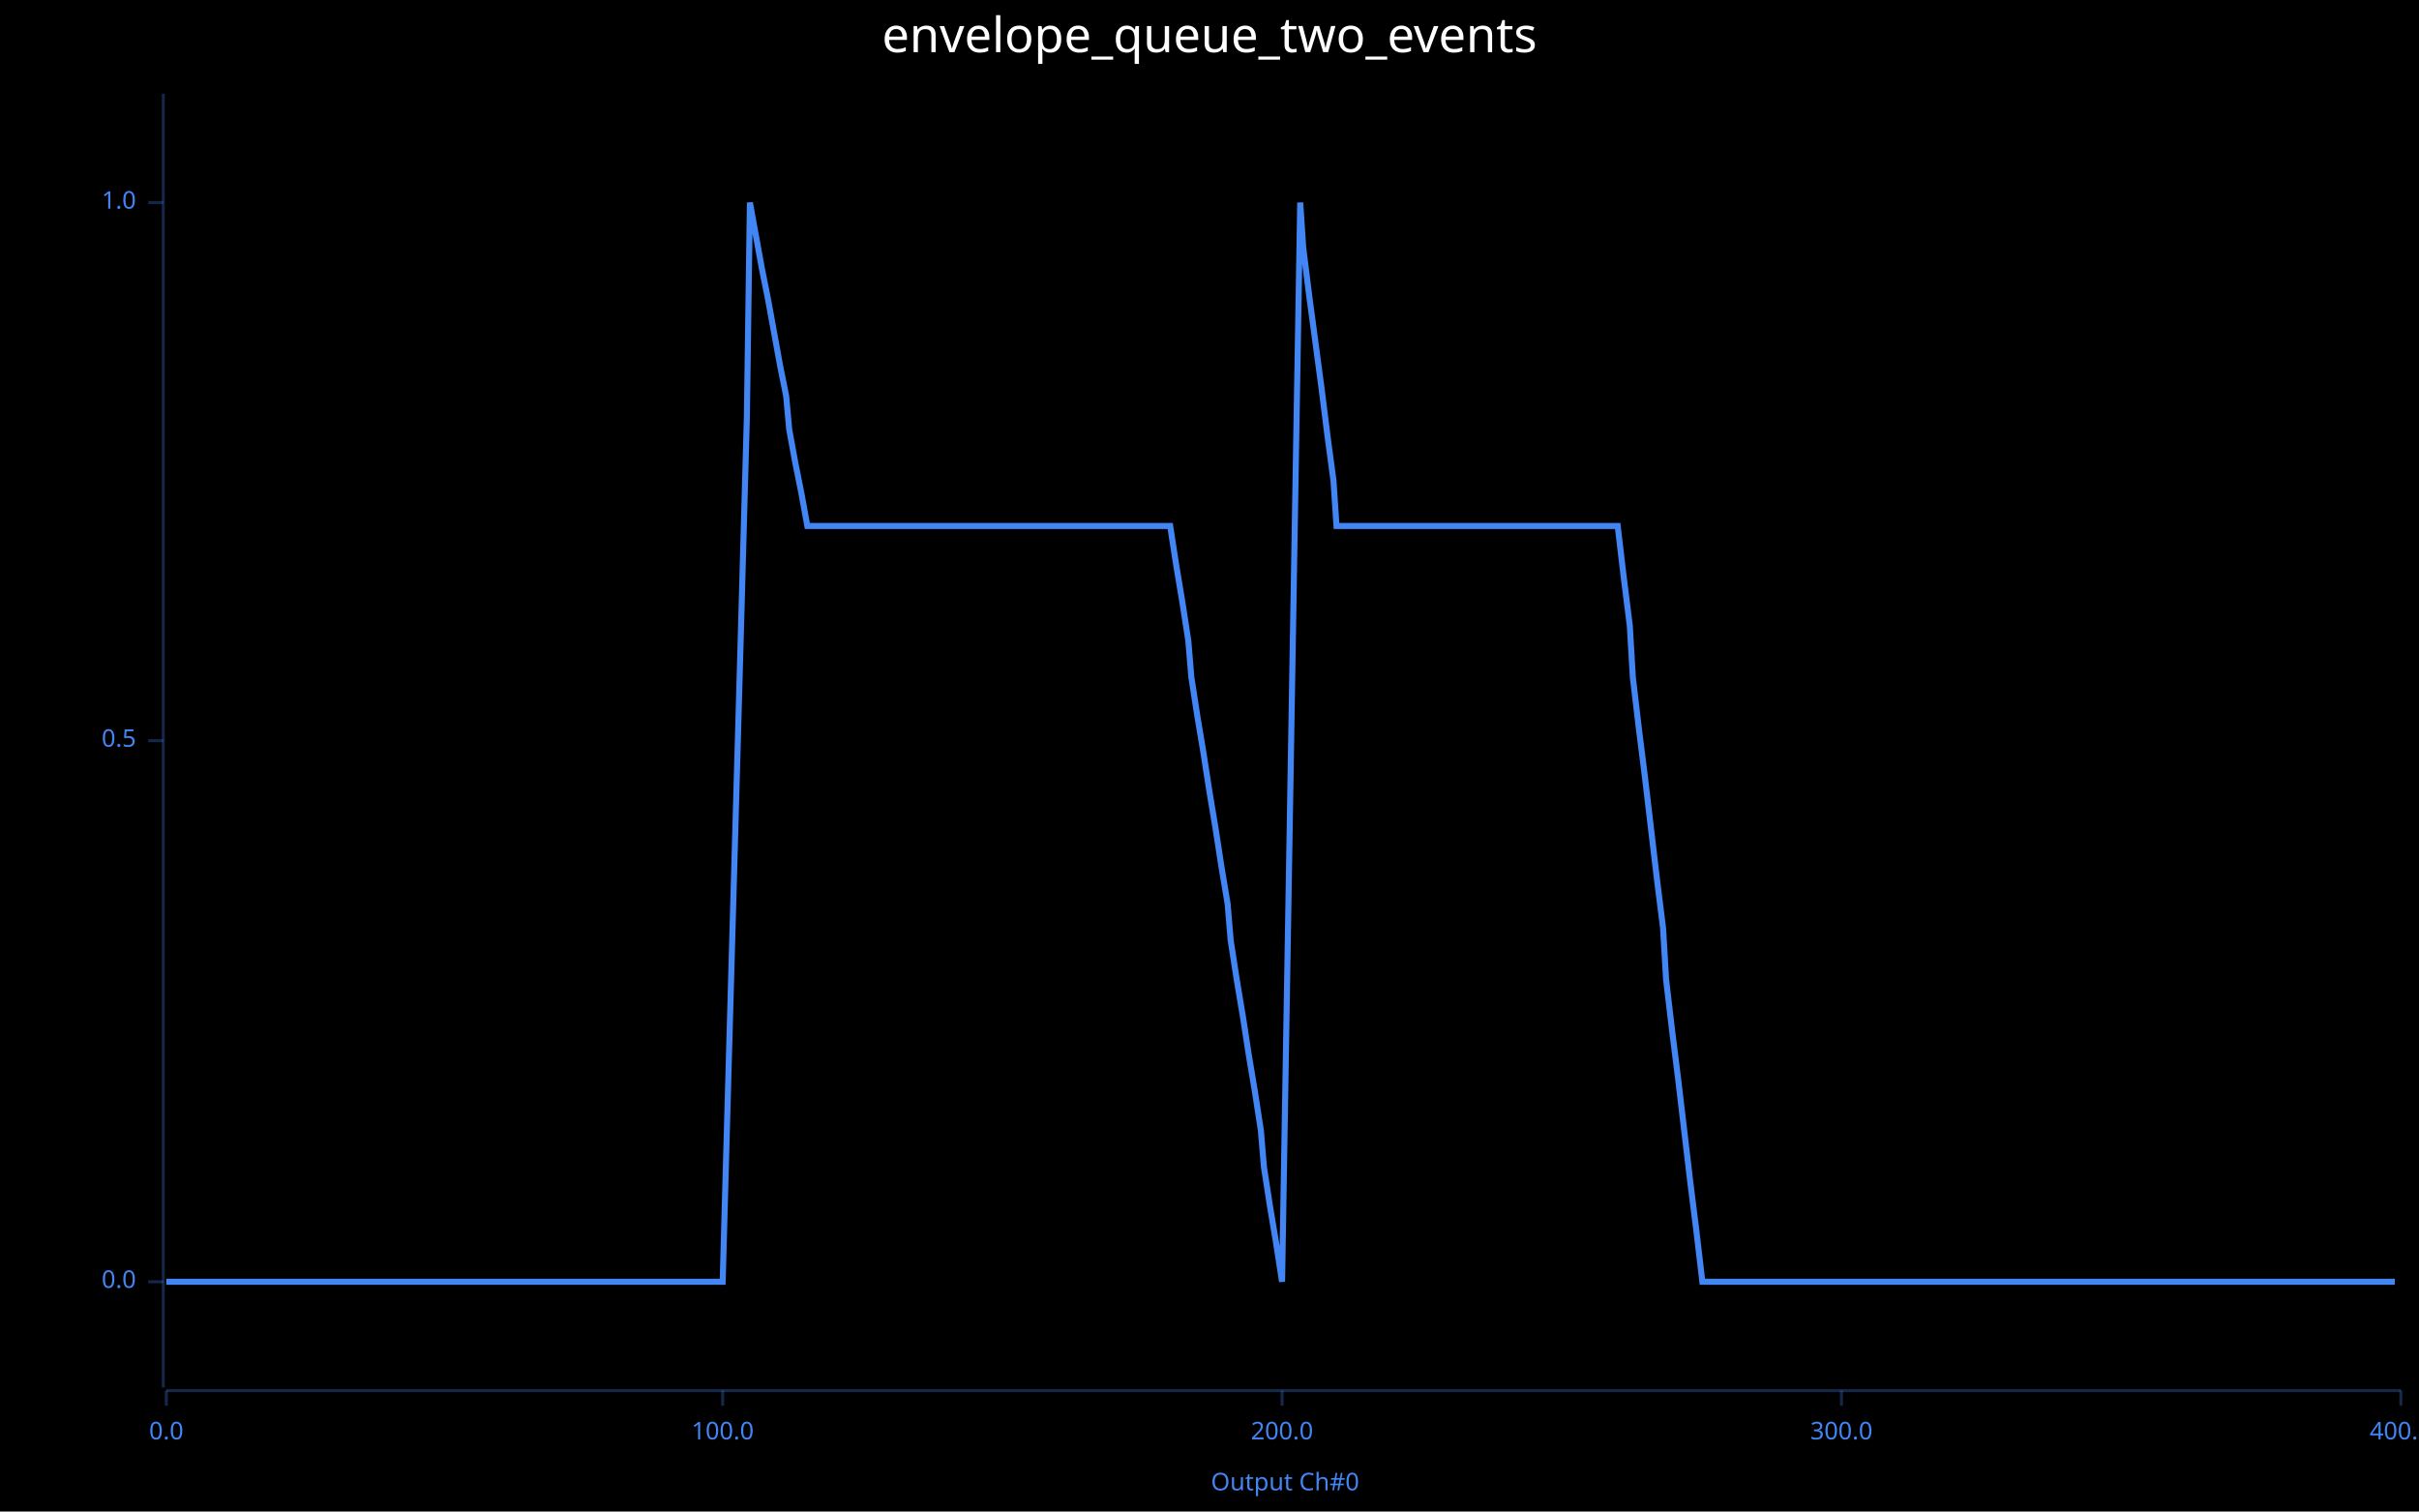
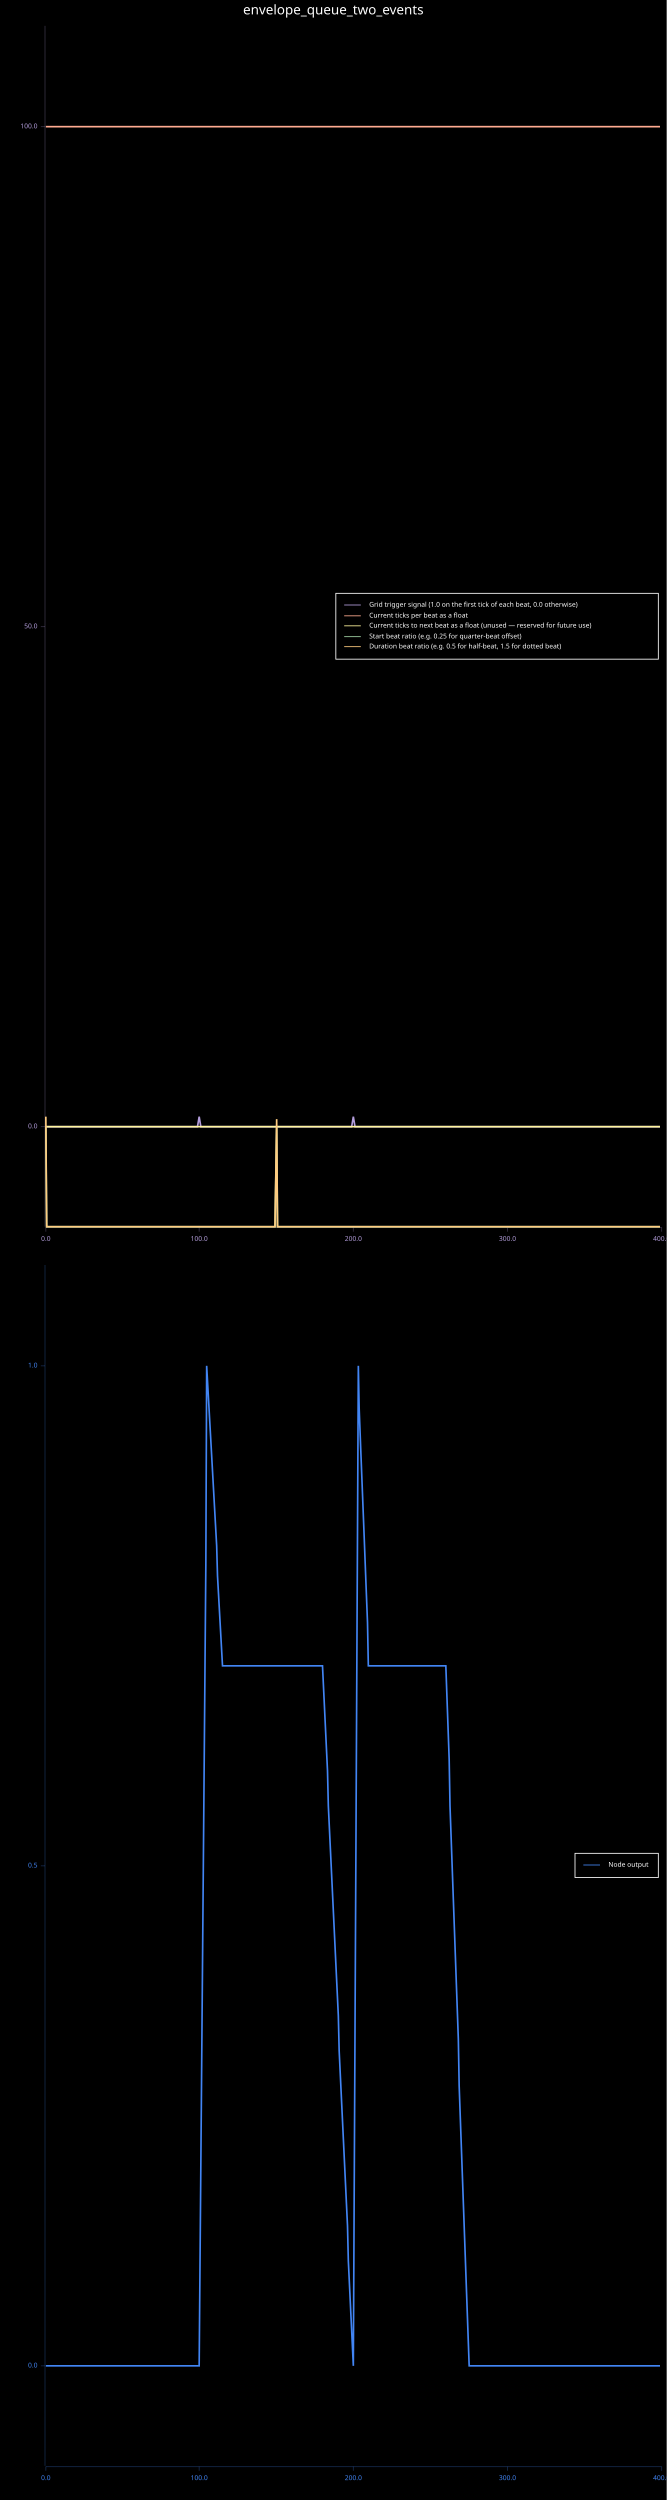
- <svg xmlns="http://www.w3.org/2000/svg" width="800" height="500" viewBox="0 0 800 500">
-   <rect x="0" y="0" width="800" height="500" opacity="1" fill="#000000" stroke="none" />
+ <svg xmlns="http://www.w3.org/2000/svg" width="800" height="3000" viewBox="0 0 800 3000">
+   <rect x="0" y="0" width="800" height="3000" opacity="1" fill="#000000" stroke="none" />
  <text x="400" y="5" dy="0.76em" text-anchor="middle" font-family="sans-serif" font-size="16.129" opacity="1" fill="#FFFFFF">
envelope_queue_two_events
</text>
-   <text x="425" y="495" dy="-0.5ex" text-anchor="middle" font-family="sans-serif" font-size="8.065" opacity="1" fill="#4285F4">
- Output Ch#0
- </text>
-   <polyline fill="none" opacity="0.3" stroke="#4285F4" stroke-width="1" points="54,31 54,459 " />
-   <text x="45" y="424" dy="0.5ex" text-anchor="end" font-family="sans-serif" font-size="8.065" opacity="1" fill="#4285F4">
+   <polyline fill="none" opacity="0.3" stroke="#B39DDB" stroke-width="1" points="54,31 54,1472 " />
+   <text x="45" y="1352" dy="0.5ex" text-anchor="end" font-family="sans-serif" font-size="8.065" opacity="1" fill="#B39DDB">
0.0
</text>
-   <polyline fill="none" opacity="0.3" stroke="#4285F4" stroke-width="1" points="49,424 54,424 " />
-   <text x="45" y="245" dy="0.5ex" text-anchor="end" font-family="sans-serif" font-size="8.065" opacity="1" fill="#4285F4">
+   <polyline fill="none" opacity="0.3" stroke="#B39DDB" stroke-width="1" points="49,1352 54,1352 " />
+   <text x="45" y="752" dy="0.5ex" text-anchor="end" font-family="sans-serif" font-size="8.065" opacity="1" fill="#B39DDB">
+ 50.0
+ </text>
+   <polyline fill="none" opacity="0.3" stroke="#B39DDB" stroke-width="1" points="49,752 54,752 " />
+   <text x="45" y="152" dy="0.5ex" text-anchor="end" font-family="sans-serif" font-size="8.065" opacity="1" fill="#B39DDB">
+ 100.0
+ </text>
+   <polyline fill="none" opacity="0.3" stroke="#B39DDB" stroke-width="1" points="49,152 54,152 " />
+   <polyline fill="none" opacity="0.3" stroke="#B39DDB" stroke-width="1" points="55,1473 794,1473 " />
+   <text x="55" y="1483" dy="0.76em" text-anchor="middle" font-family="sans-serif" font-size="8.065" opacity="1" fill="#B39DDB">
+ 0.0
+ </text>
+   <polyline fill="none" opacity="0.3" stroke="#B39DDB" stroke-width="1" points="55,1473 55,1478 " />
+   <text x="239" y="1483" dy="0.76em" text-anchor="middle" font-family="sans-serif" font-size="8.065" opacity="1" fill="#B39DDB">
+ 100.0
+ </text>
+   <polyline fill="none" opacity="0.3" stroke="#B39DDB" stroke-width="1" points="239,1473 239,1478 " />
+   <text x="424" y="1483" dy="0.76em" text-anchor="middle" font-family="sans-serif" font-size="8.065" opacity="1" fill="#B39DDB">
+ 200.0
+ </text>
+   <polyline fill="none" opacity="0.3" stroke="#B39DDB" stroke-width="1" points="424,1473 424,1478 " />
+   <text x="609" y="1483" dy="0.76em" text-anchor="middle" font-family="sans-serif" font-size="8.065" opacity="1" fill="#B39DDB">
+ 300.0
+ </text>
+   <polyline fill="none" opacity="0.3" stroke="#B39DDB" stroke-width="1" points="609,1473 609,1478 " />
+   <text x="794" y="1483" dy="0.76em" text-anchor="middle" font-family="sans-serif" font-size="8.065" opacity="1" fill="#B39DDB">
+ 400.0
+ </text>
+   <polyline fill="none" opacity="0.3" stroke="#B39DDB" stroke-width="1" points="794,1473 794,1478 " />
+   <polyline fill="none" opacity="1" stroke="#B39DDB" stroke-width="2" points="55,1352 56,1352 58,1352 60,1352 62,1352 64,1352 66,1352 67,1352 69,1352 71,1352 73,1352 75,1352 77,1352 79,1352 80,1352 82,1352 84,1352 86,1352 88,1352 90,1352 91,1352 93,1352 95,1352 97,1352 99,1352 101,1352 103,1352 104,1352 106,1352 108,1352 110,1352 112,1352 114,1352 115,1352 117,1352 119,1352 121,1352 123,1352 125,1352 127,1352 128,1352 130,1352 132,1352 134,1352 136,1352 138,1352 139,1352 141,1352 143,1352 145,1352 147,1352 149,1352 151,1352 152,1352 154,1352 156,1352 158,1352 160,1352 162,1352 164,1352 165,1352 167,1352 169,1352 171,1352 173,1352 175,1352 176,1352 178,1352 180,1352 182,1352 184,1352 186,1352 188,1352 189,1352 191,1352 193,1352 195,1352 197,1352 199,1352 200,1352 202,1352 204,1352 206,1352 208,1352 210,1352 212,1352 213,1352 215,1352 217,1352 219,1352 221,1352 223,1352 224,1352 226,1352 228,1352 230,1352 232,1352 234,1352 236,1352 237,1352 239,1340 241,1352 243,1352 245,1352 247,1352 248,1352 250,1352 252,1352 254,1352 256,1352 258,1352 260,1352 261,1352 263,1352 265,1352 267,1352 269,1352 271,1352 273,1352 274,1352 276,1352 278,1352 280,1352 282,1352 284,1352 285,1352 287,1352 289,1352 291,1352 293,1352 295,1352 297,1352 298,1352 300,1352 302,1352 304,1352 306,1352 308,1352 309,1352 311,1352 313,1352 315,1352 317,1352 319,1352 321,1352 322,1352 324,1352 326,1352 328,1352 330,1352 332,1352 333,1352 335,1352 337,1352 339,1352 341,1352 343,1352 345,1352 346,1352 348,1352 350,1352 352,1352 354,1352 356,1352 357,1352 359,1352 361,1352 363,1352 365,1352 367,1352 369,1352 370,1352 372,1352 374,1352 376,1352 378,1352 380,1352 382,1352 383,1352 385,1352 387,1352 389,1352 391,1352 393,1352 394,1352 396,1352 398,1352 400,1352 402,1352 404,1352 406,1352 407,1352 409,1352 411,1352 413,1352 415,1352 417,1352 418,1352 420,1352 422,1352 424,1340 426,1352 428,1352 430,1352 431,1352 433,1352 435,1352 437,1352 439,1352 441,1352 442,1352 444,1352 446,1352 448,1352 450,1352 452,1352 454,1352 455,1352 457,1352 459,1352 461,1352 463,1352 465,1352 466,1352 468,1352 470,1352 472,1352 474,1352 476,1352 478,1352 479,1352 481,1352 483,1352 485,1352 487,1352 489,1352 491,1352 492,1352 494,1352 496,1352 498,1352 500,1352 502,1352 503,1352 505,1352 507,1352 509,1352 511,1352 513,1352 515,1352 516,1352 518,1352 520,1352 522,1352 524,1352 526,1352 527,1352 529,1352 531,1352 533,1352 535,1352 537,1352 539,1352 540,1352 542,1352 544,1352 546,1352 548,1352 550,1352 551,1352 553,1352 555,1352 557,1352 559,1352 561,1352 563,1352 564,1352 566,1352 568,1352 570,1352 572,1352 574,1352 575,1352 577,1352 579,1352 581,1352 583,1352 585,1352 587,1352 588,1352 590,1352 592,1352 594,1352 596,1352 598,1352 600,1352 601,1352 603,1352 605,1352 607,1352 609,1352 611,1352 612,1352 614,1352 616,1352 618,1352 620,1352 622,1352 624,1352 625,1352 627,1352 629,1352 631,1352 633,1352 635,1352 636,1352 638,1352 640,1352 642,1352 644,1352 646,1352 648,1352 649,1352 651,1352 653,1352 655,1352 657,1352 659,1352 660,1352 662,1352 664,1352 666,1352 668,1352 670,1352 672,1352 673,1352 675,1352 677,1352 679,1352 681,1352 683,1352 684,1352 686,1352 688,1352 690,1352 692,1352 694,1352 696,1352 697,1352 699,1352 701,1352 703,1352 705,1352 707,1352 709,1352 710,1352 712,1352 714,1352 716,1352 718,1352 720,1352 721,1352 723,1352 725,1352 727,1352 729,1352 731,1352 733,1352 734,1352 736,1352 738,1352 740,1352 742,1352 744,1352 745,1352 747,1352 749,1352 751,1352 753,1352 755,1352 757,1352 758,1352 760,1352 762,1352 764,1352 766,1352 768,1352 769,1352 771,1352 773,1352 775,1352 777,1352 779,1352 781,1352 782,1352 784,1352 786,1352 788,1352 790,1352 792,1352 " />
+   <polyline fill="none" opacity="1" stroke="#FFAB91" stroke-width="2" points="55,152 56,152 58,152 60,152 62,152 64,152 66,152 67,152 69,152 71,152 73,152 75,152 77,152 79,152 80,152 82,152 84,152 86,152 88,152 90,152 91,152 93,152 95,152 97,152 99,152 101,152 103,152 104,152 106,152 108,152 110,152 112,152 114,152 115,152 117,152 119,152 121,152 123,152 125,152 127,152 128,152 130,152 132,152 134,152 136,152 138,152 139,152 141,152 143,152 145,152 147,152 149,152 151,152 152,152 154,152 156,152 158,152 160,152 162,152 164,152 165,152 167,152 169,152 171,152 173,152 175,152 176,152 178,152 180,152 182,152 184,152 186,152 188,152 189,152 191,152 193,152 195,152 197,152 199,152 200,152 202,152 204,152 206,152 208,152 210,152 212,152 213,152 215,152 217,152 219,152 221,152 223,152 224,152 226,152 228,152 230,152 232,152 234,152 236,152 237,152 239,152 241,152 243,152 245,152 247,152 248,152 250,152 252,152 254,152 256,152 258,152 260,152 261,152 263,152 265,152 267,152 269,152 271,152 273,152 274,152 276,152 278,152 280,152 282,152 284,152 285,152 287,152 289,152 291,152 293,152 295,152 297,152 298,152 300,152 302,152 304,152 306,152 308,152 309,152 311,152 313,152 315,152 317,152 319,152 321,152 322,152 324,152 326,152 328,152 330,152 332,152 333,152 335,152 337,152 339,152 341,152 343,152 345,152 346,152 348,152 350,152 352,152 354,152 356,152 357,152 359,152 361,152 363,152 365,152 367,152 369,152 370,152 372,152 374,152 376,152 378,152 380,152 382,152 383,152 385,152 387,152 389,152 391,152 393,152 394,152 396,152 398,152 400,152 402,152 404,152 406,152 407,152 409,152 411,152 413,152 415,152 417,152 418,152 420,152 422,152 424,152 426,152 428,152 430,152 431,152 433,152 435,152 437,152 439,152 441,152 442,152 444,152 446,152 448,152 450,152 452,152 454,152 455,152 457,152 459,152 461,152 463,152 465,152 466,152 468,152 470,152 472,152 474,152 476,152 478,152 479,152 481,152 483,152 485,152 487,152 489,152 491,152 492,152 494,152 496,152 498,152 500,152 502,152 503,152 505,152 507,152 509,152 511,152 513,152 515,152 516,152 518,152 520,152 522,152 524,152 526,152 527,152 529,152 531,152 533,152 535,152 537,152 539,152 540,152 542,152 544,152 546,152 548,152 550,152 551,152 553,152 555,152 557,152 559,152 561,152 563,152 564,152 566,152 568,152 570,152 572,152 574,152 575,152 577,152 579,152 581,152 583,152 585,152 587,152 588,152 590,152 592,152 594,152 596,152 598,152 600,152 601,152 603,152 605,152 607,152 609,152 611,152 612,152 614,152 616,152 618,152 620,152 622,152 624,152 625,152 627,152 629,152 631,152 633,152 635,152 636,152 638,152 640,152 642,152 644,152 646,152 648,152 649,152 651,152 653,152 655,152 657,152 659,152 660,152 662,152 664,152 666,152 668,152 670,152 672,152 673,152 675,152 677,152 679,152 681,152 683,152 684,152 686,152 688,152 690,152 692,152 694,152 696,152 697,152 699,152 701,152 703,152 705,152 707,152 709,152 710,152 712,152 714,152 716,152 718,152 720,152 721,152 723,152 725,152 727,152 729,152 731,152 733,152 734,152 736,152 738,152 740,152 742,152 744,152 745,152 747,152 749,152 751,152 753,152 755,152 757,152 758,152 760,152 762,152 764,152 766,152 768,152 769,152 771,152 773,152 775,152 777,152 779,152 781,152 782,152 784,152 786,152 788,152 790,152 792,152 " />
+   <polyline fill="none" opacity="1" stroke="#FFF59D" stroke-width="2" points="55,1352 56,1352 58,1352 60,1352 62,1352 64,1352 66,1352 67,1352 69,1352 71,1352 73,1352 75,1352 77,1352 79,1352 80,1352 82,1352 84,1352 86,1352 88,1352 90,1352 91,1352 93,1352 95,1352 97,1352 99,1352 101,1352 103,1352 104,1352 106,1352 108,1352 110,1352 112,1352 114,1352 115,1352 117,1352 119,1352 121,1352 123,1352 125,1352 127,1352 128,1352 130,1352 132,1352 134,1352 136,1352 138,1352 139,1352 141,1352 143,1352 145,1352 147,1352 149,1352 151,1352 152,1352 154,1352 156,1352 158,1352 160,1352 162,1352 164,1352 165,1352 167,1352 169,1352 171,1352 173,1352 175,1352 176,1352 178,1352 180,1352 182,1352 184,1352 186,1352 188,1352 189,1352 191,1352 193,1352 195,1352 197,1352 199,1352 200,1352 202,1352 204,1352 206,1352 208,1352 210,1352 212,1352 213,1352 215,1352 217,1352 219,1352 221,1352 223,1352 224,1352 226,1352 228,1352 230,1352 232,1352 234,1352 236,1352 237,1352 239,1352 241,1352 243,1352 245,1352 247,1352 248,1352 250,1352 252,1352 254,1352 256,1352 258,1352 260,1352 261,1352 263,1352 265,1352 267,1352 269,1352 271,1352 273,1352 274,1352 276,1352 278,1352 280,1352 282,1352 284,1352 285,1352 287,1352 289,1352 291,1352 293,1352 295,1352 297,1352 298,1352 300,1352 302,1352 304,1352 306,1352 308,1352 309,1352 311,1352 313,1352 315,1352 317,1352 319,1352 321,1352 322,1352 324,1352 326,1352 328,1352 330,1352 332,1352 333,1352 335,1352 337,1352 339,1352 341,1352 343,1352 345,1352 346,1352 348,1352 350,1352 352,1352 354,1352 356,1352 357,1352 359,1352 361,1352 363,1352 365,1352 367,1352 369,1352 370,1352 372,1352 374,1352 376,1352 378,1352 380,1352 382,1352 383,1352 385,1352 387,1352 389,1352 391,1352 393,1352 394,1352 396,1352 398,1352 400,1352 402,1352 404,1352 406,1352 407,1352 409,1352 411,1352 413,1352 415,1352 417,1352 418,1352 420,1352 422,1352 424,1352 426,1352 428,1352 430,1352 431,1352 433,1352 435,1352 437,1352 439,1352 441,1352 442,1352 444,1352 446,1352 448,1352 450,1352 452,1352 454,1352 455,1352 457,1352 459,1352 461,1352 463,1352 465,1352 466,1352 468,1352 470,1352 472,1352 474,1352 476,1352 478,1352 479,1352 481,1352 483,1352 485,1352 487,1352 489,1352 491,1352 492,1352 494,1352 496,1352 498,1352 500,1352 502,1352 503,1352 505,1352 507,1352 509,1352 511,1352 513,1352 515,1352 516,1352 518,1352 520,1352 522,1352 524,1352 526,1352 527,1352 529,1352 531,1352 533,1352 535,1352 537,1352 539,1352 540,1352 542,1352 544,1352 546,1352 548,1352 550,1352 551,1352 553,1352 555,1352 557,1352 559,1352 561,1352 563,1352 564,1352 566,1352 568,1352 570,1352 572,1352 574,1352 575,1352 577,1352 579,1352 581,1352 583,1352 585,1352 587,1352 588,1352 590,1352 592,1352 594,1352 596,1352 598,1352 600,1352 601,1352 603,1352 605,1352 607,1352 609,1352 611,1352 612,1352 614,1352 616,1352 618,1352 620,1352 622,1352 624,1352 625,1352 627,1352 629,1352 631,1352 633,1352 635,1352 636,1352 638,1352 640,1352 642,1352 644,1352 646,1352 648,1352 649,1352 651,1352 653,1352 655,1352 657,1352 659,1352 660,1352 662,1352 664,1352 666,1352 668,1352 670,1352 672,1352 673,1352 675,1352 677,1352 679,1352 681,1352 683,1352 684,1352 686,1352 688,1352 690,1352 692,1352 694,1352 696,1352 697,1352 699,1352 701,1352 703,1352 705,1352 707,1352 709,1352 710,1352 712,1352 714,1352 716,1352 718,1352 720,1352 721,1352 723,1352 725,1352 727,1352 729,1352 731,1352 733,1352 734,1352 736,1352 738,1352 740,1352 742,1352 744,1352 745,1352 747,1352 749,1352 751,1352 753,1352 755,1352 757,1352 758,1352 760,1352 762,1352 764,1352 766,1352 768,1352 769,1352 771,1352 773,1352 775,1352 777,1352 779,1352 781,1352 782,1352 784,1352 786,1352 788,1352 790,1352 792,1352 " />
+   <polyline fill="none" opacity="1" stroke="#A5D6A7" stroke-width="2" points="55,1352 56,1472 58,1472 60,1472 62,1472 64,1472 66,1472 67,1472 69,1472 71,1472 73,1472 75,1472 77,1472 79,1472 80,1472 82,1472 84,1472 86,1472 88,1472 90,1472 91,1472 93,1472 95,1472 97,1472 99,1472 101,1472 103,1472 104,1472 106,1472 108,1472 110,1472 112,1472 114,1472 115,1472 117,1472 119,1472 121,1472 123,1472 125,1472 127,1472 128,1472 130,1472 132,1472 134,1472 136,1472 138,1472 139,1472 141,1472 143,1472 145,1472 147,1472 149,1472 151,1472 152,1472 154,1472 156,1472 158,1472 160,1472 162,1472 164,1472 165,1472 167,1472 169,1472 171,1472 173,1472 175,1472 176,1472 178,1472 180,1472 182,1472 184,1472 186,1472 188,1472 189,1472 191,1472 193,1472 195,1472 197,1472 199,1472 200,1472 202,1472 204,1472 206,1472 208,1472 210,1472 212,1472 213,1472 215,1472 217,1472 219,1472 221,1472 223,1472 224,1472 226,1472 228,1472 230,1472 232,1472 234,1472 236,1472 237,1472 239,1472 241,1472 243,1472 245,1472 247,1472 248,1472 250,1472 252,1472 254,1472 256,1472 258,1472 260,1472 261,1472 263,1472 265,1472 267,1472 269,1472 271,1472 273,1472 274,1472 276,1472 278,1472 280,1472 282,1472 284,1472 285,1472 287,1472 289,1472 291,1472 293,1472 295,1472 297,1472 298,1472 300,1472 302,1472 304,1472 306,1472 308,1472 309,1472 311,1472 313,1472 315,1472 317,1472 319,1472 321,1472 322,1472 324,1472 326,1472 328,1472 330,1472 332,1352 333,1472 335,1472 337,1472 339,1472 341,1472 343,1472 345,1472 346,1472 348,1472 350,1472 352,1472 354,1472 356,1472 357,1472 359,1472 361,1472 363,1472 365,1472 367,1472 369,1472 370,1472 372,1472 374,1472 376,1472 378,1472 380,1472 382,1472 383,1472 385,1472 387,1472 389,1472 391,1472 393,1472 394,1472 396,1472 398,1472 400,1472 402,1472 404,1472 406,1472 407,1472 409,1472 411,1472 413,1472 415,1472 417,1472 418,1472 420,1472 422,1472 424,1472 426,1472 428,1472 430,1472 431,1472 433,1472 435,1472 437,1472 439,1472 441,1472 442,1472 444,1472 446,1472 448,1472 450,1472 452,1472 454,1472 455,1472 457,1472 459,1472 461,1472 463,1472 465,1472 466,1472 468,1472 470,1472 472,1472 474,1472 476,1472 478,1472 479,1472 481,1472 483,1472 485,1472 487,1472 489,1472 491,1472 492,1472 494,1472 496,1472 498,1472 500,1472 502,1472 503,1472 505,1472 507,1472 509,1472 511,1472 513,1472 515,1472 516,1472 518,1472 520,1472 522,1472 524,1472 526,1472 527,1472 529,1472 531,1472 533,1472 535,1472 537,1472 539,1472 540,1472 542,1472 544,1472 546,1472 548,1472 550,1472 551,1472 553,1472 555,1472 557,1472 559,1472 561,1472 563,1472 564,1472 566,1472 568,1472 570,1472 572,1472 574,1472 575,1472 577,1472 579,1472 581,1472 583,1472 585,1472 587,1472 588,1472 590,1472 592,1472 594,1472 596,1472 598,1472 600,1472 601,1472 603,1472 605,1472 607,1472 609,1472 611,1472 612,1472 614,1472 616,1472 618,1472 620,1472 622,1472 624,1472 625,1472 627,1472 629,1472 631,1472 633,1472 635,1472 636,1472 638,1472 640,1472 642,1472 644,1472 646,1472 648,1472 649,1472 651,1472 653,1472 655,1472 657,1472 659,1472 660,1472 662,1472 664,1472 666,1472 668,1472 670,1472 672,1472 673,1472 675,1472 677,1472 679,1472 681,1472 683,1472 684,1472 686,1472 688,1472 690,1472 692,1472 694,1472 696,1472 697,1472 699,1472 701,1472 703,1472 705,1472 707,1472 709,1472 710,1472 712,1472 714,1472 716,1472 718,1472 720,1472 721,1472 723,1472 725,1472 727,1472 729,1472 731,1472 733,1472 734,1472 736,1472 738,1472 740,1472 742,1472 744,1472 745,1472 747,1472 749,1472 751,1472 753,1472 755,1472 757,1472 758,1472 760,1472 762,1472 764,1472 766,1472 768,1472 769,1472 771,1472 773,1472 775,1472 777,1472 779,1472 781,1472 782,1472 784,1472 786,1472 788,1472 790,1472 792,1472 " />
+   <polyline fill="none" opacity="1" stroke="#FFCC80" stroke-width="2" points="55,1340 56,1472 58,1472 60,1472 62,1472 64,1472 66,1472 67,1472 69,1472 71,1472 73,1472 75,1472 77,1472 79,1472 80,1472 82,1472 84,1472 86,1472 88,1472 90,1472 91,1472 93,1472 95,1472 97,1472 99,1472 101,1472 103,1472 104,1472 106,1472 108,1472 110,1472 112,1472 114,1472 115,1472 117,1472 119,1472 121,1472 123,1472 125,1472 127,1472 128,1472 130,1472 132,1472 134,1472 136,1472 138,1472 139,1472 141,1472 143,1472 145,1472 147,1472 149,1472 151,1472 152,1472 154,1472 156,1472 158,1472 160,1472 162,1472 164,1472 165,1472 167,1472 169,1472 171,1472 173,1472 175,1472 176,1472 178,1472 180,1472 182,1472 184,1472 186,1472 188,1472 189,1472 191,1472 193,1472 195,1472 197,1472 199,1472 200,1472 202,1472 204,1472 206,1472 208,1472 210,1472 212,1472 213,1472 215,1472 217,1472 219,1472 221,1472 223,1472 224,1472 226,1472 228,1472 230,1472 232,1472 234,1472 236,1472 237,1472 239,1472 241,1472 243,1472 245,1472 247,1472 248,1472 250,1472 252,1472 254,1472 256,1472 258,1472 260,1472 261,1472 263,1472 265,1472 267,1472 269,1472 271,1472 273,1472 274,1472 276,1472 278,1472 280,1472 282,1472 284,1472 285,1472 287,1472 289,1472 291,1472 293,1472 295,1472 297,1472 298,1472 300,1472 302,1472 304,1472 306,1472 308,1472 309,1472 311,1472 313,1472 315,1472 317,1472 319,1472 321,1472 322,1472 324,1472 326,1472 328,1472 330,1472 332,1343 333,1472 335,1472 337,1472 339,1472 341,1472 343,1472 345,1472 346,1472 348,1472 350,1472 352,1472 354,1472 356,1472 357,1472 359,1472 361,1472 363,1472 365,1472 367,1472 369,1472 370,1472 372,1472 374,1472 376,1472 378,1472 380,1472 382,1472 383,1472 385,1472 387,1472 389,1472 391,1472 393,1472 394,1472 396,1472 398,1472 400,1472 402,1472 404,1472 406,1472 407,1472 409,1472 411,1472 413,1472 415,1472 417,1472 418,1472 420,1472 422,1472 424,1472 426,1472 428,1472 430,1472 431,1472 433,1472 435,1472 437,1472 439,1472 441,1472 442,1472 444,1472 446,1472 448,1472 450,1472 452,1472 454,1472 455,1472 457,1472 459,1472 461,1472 463,1472 465,1472 466,1472 468,1472 470,1472 472,1472 474,1472 476,1472 478,1472 479,1472 481,1472 483,1472 485,1472 487,1472 489,1472 491,1472 492,1472 494,1472 496,1472 498,1472 500,1472 502,1472 503,1472 505,1472 507,1472 509,1472 511,1472 513,1472 515,1472 516,1472 518,1472 520,1472 522,1472 524,1472 526,1472 527,1472 529,1472 531,1472 533,1472 535,1472 537,1472 539,1472 540,1472 542,1472 544,1472 546,1472 548,1472 550,1472 551,1472 553,1472 555,1472 557,1472 559,1472 561,1472 563,1472 564,1472 566,1472 568,1472 570,1472 572,1472 574,1472 575,1472 577,1472 579,1472 581,1472 583,1472 585,1472 587,1472 588,1472 590,1472 592,1472 594,1472 596,1472 598,1472 600,1472 601,1472 603,1472 605,1472 607,1472 609,1472 611,1472 612,1472 614,1472 616,1472 618,1472 620,1472 622,1472 624,1472 625,1472 627,1472 629,1472 631,1472 633,1472 635,1472 636,1472 638,1472 640,1472 642,1472 644,1472 646,1472 648,1472 649,1472 651,1472 653,1472 655,1472 657,1472 659,1472 660,1472 662,1472 664,1472 666,1472 668,1472 670,1472 672,1472 673,1472 675,1472 677,1472 679,1472 681,1472 683,1472 684,1472 686,1472 688,1472 690,1472 692,1472 694,1472 696,1472 697,1472 699,1472 701,1472 703,1472 705,1472 707,1472 709,1472 710,1472 712,1472 714,1472 716,1472 718,1472 720,1472 721,1472 723,1472 725,1472 727,1472 729,1472 731,1472 733,1472 734,1472 736,1472 738,1472 740,1472 742,1472 744,1472 745,1472 747,1472 749,1472 751,1472 753,1472 755,1472 757,1472 758,1472 760,1472 762,1472 764,1472 766,1472 768,1472 769,1472 771,1472 773,1472 775,1472 777,1472 779,1472 781,1472 782,1472 784,1472 786,1472 788,1472 790,1472 792,1472 " />
+   <rect x="403" y="712" width="387" height="79" opacity="1" fill="#000000" stroke="none" />
+   <rect x="403" y="712" width="387" height="79" opacity="1" fill="none" stroke="#FFFFFF" />
+   <text x="443" y="722" dy="0.76em" text-anchor="start" font-family="sans-serif" font-size="8.065" opacity="1" fill="#FFFFFF">
+ Grid trigger signal (1.0 on the first tick of each beat, 0.0 otherwise)
+ </text>
+   <text x="443" y="735" dy="0.76em" text-anchor="start" font-family="sans-serif" font-size="8.065" opacity="1" fill="#FFFFFF">
+ Current ticks per beat as a float
+ </text>
+   <text x="443" y="747" dy="0.76em" text-anchor="start" font-family="sans-serif" font-size="8.065" opacity="1" fill="#FFFFFF">
+ Current ticks to next beat as a float (unused — reserved for future use)
+ </text>
+   <text x="443" y="760" dy="0.76em" text-anchor="start" font-family="sans-serif" font-size="8.065" opacity="1" fill="#FFFFFF">
+ Start beat ratio (e.g. 0.25 for quarter-beat offset)
+ </text>
+   <text x="443" y="772" dy="0.76em" text-anchor="start" font-family="sans-serif" font-size="8.065" opacity="1" fill="#FFFFFF">
+ Duration beat ratio (e.g. 0.5 for half-beat, 1.5 for dotted beat)
+ </text>
+   <polyline fill="none" opacity="1" stroke="#B39DDB" stroke-width="1" points="413,726 433,726 " />
+   <polyline fill="none" opacity="1" stroke="#FFAB91" stroke-width="1" points="413,739 433,739 " />
+   <polyline fill="none" opacity="1" stroke="#FFF59D" stroke-width="1" points="413,751 433,751 " />
+   <polyline fill="none" opacity="1" stroke="#A5D6A7" stroke-width="1" points="413,764 433,764 " />
+   <polyline fill="none" opacity="1" stroke="#FFCC80" stroke-width="1" points="413,776 433,776 " />
+   <polyline fill="none" opacity="0.3" stroke="#4285F4" stroke-width="1" points="54,1518 54,2959 " />
+   <text x="45" y="2839" dy="0.5ex" text-anchor="end" font-family="sans-serif" font-size="8.065" opacity="1" fill="#4285F4">
+ 0.0
+ </text>
+   <polyline fill="none" opacity="0.3" stroke="#4285F4" stroke-width="1" points="49,2839 54,2839 " />
+   <text x="45" y="2239" dy="0.5ex" text-anchor="end" font-family="sans-serif" font-size="8.065" opacity="1" fill="#4285F4">
0.5
</text>
-   <polyline fill="none" opacity="0.3" stroke="#4285F4" stroke-width="1" points="49,245 54,245 " />
-   <text x="45" y="67" dy="0.5ex" text-anchor="end" font-family="sans-serif" font-size="8.065" opacity="1" fill="#4285F4">
+   <polyline fill="none" opacity="0.3" stroke="#4285F4" stroke-width="1" points="49,2239 54,2239 " />
+   <text x="45" y="1639" dy="0.5ex" text-anchor="end" font-family="sans-serif" font-size="8.065" opacity="1" fill="#4285F4">
1.0
</text>
-   <polyline fill="none" opacity="0.3" stroke="#4285F4" stroke-width="1" points="49,67 54,67 " />
-   <polyline fill="none" opacity="0.3" stroke="#4285F4" stroke-width="1" points="55,460 794,460 " />
-   <text x="55" y="470" dy="0.76em" text-anchor="middle" font-family="sans-serif" font-size="8.065" opacity="1" fill="#4285F4">
+   <polyline fill="none" opacity="0.3" stroke="#4285F4" stroke-width="1" points="49,1639 54,1639 " />
+   <polyline fill="none" opacity="0.3" stroke="#4285F4" stroke-width="1" points="55,2960 794,2960 " />
+   <text x="55" y="2970" dy="0.76em" text-anchor="middle" font-family="sans-serif" font-size="8.065" opacity="1" fill="#4285F4">
0.0
</text>
-   <polyline fill="none" opacity="0.3" stroke="#4285F4" stroke-width="1" points="55,460 55,465 " />
-   <text x="239" y="470" dy="0.76em" text-anchor="middle" font-family="sans-serif" font-size="8.065" opacity="1" fill="#4285F4">
+   <polyline fill="none" opacity="0.3" stroke="#4285F4" stroke-width="1" points="55,2960 55,2965 " />
+   <text x="239" y="2970" dy="0.76em" text-anchor="middle" font-family="sans-serif" font-size="8.065" opacity="1" fill="#4285F4">
100.0
</text>
-   <polyline fill="none" opacity="0.3" stroke="#4285F4" stroke-width="1" points="239,460 239,465 " />
-   <text x="424" y="470" dy="0.76em" text-anchor="middle" font-family="sans-serif" font-size="8.065" opacity="1" fill="#4285F4">
+   <polyline fill="none" opacity="0.3" stroke="#4285F4" stroke-width="1" points="239,2960 239,2965 " />
+   <text x="424" y="2970" dy="0.76em" text-anchor="middle" font-family="sans-serif" font-size="8.065" opacity="1" fill="#4285F4">
200.0
</text>
-   <polyline fill="none" opacity="0.3" stroke="#4285F4" stroke-width="1" points="424,460 424,465 " />
-   <text x="609" y="470" dy="0.76em" text-anchor="middle" font-family="sans-serif" font-size="8.065" opacity="1" fill="#4285F4">
+   <polyline fill="none" opacity="0.3" stroke="#4285F4" stroke-width="1" points="424,2960 424,2965 " />
+   <text x="609" y="2970" dy="0.76em" text-anchor="middle" font-family="sans-serif" font-size="8.065" opacity="1" fill="#4285F4">
300.0
</text>
-   <polyline fill="none" opacity="0.3" stroke="#4285F4" stroke-width="1" points="609,460 609,465 " />
-   <text x="794" y="470" dy="0.76em" text-anchor="middle" font-family="sans-serif" font-size="8.065" opacity="1" fill="#4285F4">
+   <polyline fill="none" opacity="0.3" stroke="#4285F4" stroke-width="1" points="609,2960 609,2965 " />
+   <text x="794" y="2970" dy="0.76em" text-anchor="middle" font-family="sans-serif" font-size="8.065" opacity="1" fill="#4285F4">
400.0
</text>
-   <polyline fill="none" opacity="0.3" stroke="#4285F4" stroke-width="1" points="794,460 794,465 " />
-   <polyline fill="none" opacity="1" stroke="#4285F4" stroke-width="2" points="55,424 56,424 58,424 60,424 62,424 64,424 66,424 67,424 69,424 71,424 73,424 75,424 77,424 79,424 80,424 82,424 84,424 86,424 88,424 90,424 91,424 93,424 95,424 97,424 99,424 101,424 103,424 104,424 106,424 108,424 110,424 112,424 114,424 115,424 117,424 119,424 121,424 123,424 125,424 127,424 128,424 130,424 132,424 134,424 136,424 138,424 139,424 141,424 143,424 145,424 147,424 149,424 151,424 152,424 154,424 156,424 158,424 160,424 162,424 164,424 165,424 167,424 169,424 171,424 173,424 175,424 176,424 178,424 180,424 182,424 184,424 186,424 188,424 189,424 191,424 193,424 195,424 197,424 199,424 200,424 202,424 204,424 206,424 208,424 210,424 212,424 213,424 215,424 217,424 219,424 221,424 223,424 224,424 226,424 228,424 230,424 232,424 234,424 236,424 237,424 239,424 241,352 243,281 245,210 247,138 248,67 250,78 252,89 254,99 256,110 258,121 260,131 261,142 263,153 265,163 267,174 269,174 271,174 273,174 274,174 276,174 278,174 280,174 282,174 284,174 285,174 287,174 289,174 291,174 293,174 295,174 297,174 298,174 300,174 302,174 304,174 306,174 308,174 309,174 311,174 313,174 315,174 317,174 319,174 321,174 322,174 324,174 326,174 328,174 330,174 332,174 333,174 335,174 337,174 339,174 341,174 343,174 345,174 346,174 348,174 350,174 352,174 354,174 356,174 357,174 359,174 361,174 363,174 365,174 367,174 369,174 370,174 372,174 374,174 376,174 378,174 380,174 382,174 383,174 385,174 387,174 389,187 391,199 393,212 394,224 396,237 398,249 400,262 402,274 404,287 406,299 407,311 409,324 411,336 413,349 415,361 417,374 418,386 420,399 422,411 424,424 426,305 428,186 430,67 431,82 433,98 435,113 437,128 439,144 441,159 442,174 444,174 446,174 448,174 450,174 452,174 454,174 455,174 457,174 459,174 461,174 463,174 465,174 466,174 468,174 470,174 472,174 474,174 476,174 478,174 479,174 481,174 483,174 485,174 487,174 489,174 491,174 492,174 494,174 496,174 498,174 500,174 502,174 503,174 505,174 507,174 509,174 511,174 513,174 515,174 516,174 518,174 520,174 522,174 524,174 526,174 527,174 529,174 531,174 533,174 535,174 537,191 539,207 540,224 542,241 544,257 546,274 548,291 550,307 551,324 553,341 555,357 557,374 559,391 561,407 563,424 564,424 566,424 568,424 570,424 572,424 574,424 575,424 577,424 579,424 581,424 583,424 585,424 587,424 588,424 590,424 592,424 594,424 596,424 598,424 600,424 601,424 603,424 605,424 607,424 609,424 611,424 612,424 614,424 616,424 618,424 620,424 622,424 624,424 625,424 627,424 629,424 631,424 633,424 635,424 636,424 638,424 640,424 642,424 644,424 646,424 648,424 649,424 651,424 653,424 655,424 657,424 659,424 660,424 662,424 664,424 666,424 668,424 670,424 672,424 673,424 675,424 677,424 679,424 681,424 683,424 684,424 686,424 688,424 690,424 692,424 694,424 696,424 697,424 699,424 701,424 703,424 705,424 707,424 709,424 710,424 712,424 714,424 716,424 718,424 720,424 721,424 723,424 725,424 727,424 729,424 731,424 733,424 734,424 736,424 738,424 740,424 742,424 744,424 745,424 747,424 749,424 751,424 753,424 755,424 757,424 758,424 760,424 762,424 764,424 766,424 768,424 769,424 771,424 773,424 775,424 777,424 779,424 781,424 782,424 784,424 786,424 788,424 790,424 792,424 " />
+   <polyline fill="none" opacity="0.3" stroke="#4285F4" stroke-width="1" points="794,2960 794,2965 " />
+   <polyline fill="none" opacity="1" stroke="#4285F4" stroke-width="2" points="55,2839 56,2839 58,2839 60,2839 62,2839 64,2839 66,2839 67,2839 69,2839 71,2839 73,2839 75,2839 77,2839 79,2839 80,2839 82,2839 84,2839 86,2839 88,2839 90,2839 91,2839 93,2839 95,2839 97,2839 99,2839 101,2839 103,2839 104,2839 106,2839 108,2839 110,2839 112,2839 114,2839 115,2839 117,2839 119,2839 121,2839 123,2839 125,2839 127,2839 128,2839 130,2839 132,2839 134,2839 136,2839 138,2839 139,2839 141,2839 143,2839 145,2839 147,2839 149,2839 151,2839 152,2839 154,2839 156,2839 158,2839 160,2839 162,2839 164,2839 165,2839 167,2839 169,2839 171,2839 173,2839 175,2839 176,2839 178,2839 180,2839 182,2839 184,2839 186,2839 188,2839 189,2839 191,2839 193,2839 195,2839 197,2839 199,2839 200,2839 202,2839 204,2839 206,2839 208,2839 210,2839 212,2839 213,2839 215,2839 217,2839 219,2839 221,2839 223,2839 224,2839 226,2839 228,2839 230,2839 232,2839 234,2839 236,2839 237,2839 239,2839 241,2599 243,2359 245,2119 247,1879 248,1639 250,1675 252,1711 254,1747 256,1783 258,1819 260,1855 261,1891 263,1927 265,1963 267,1999 269,1999 271,1999 273,1999 274,1999 276,1999 278,1999 280,1999 282,1999 284,1999 285,1999 287,1999 289,1999 291,1999 293,1999 295,1999 297,1999 298,1999 300,1999 302,1999 304,1999 306,1999 308,1999 309,1999 311,1999 313,1999 315,1999 317,1999 319,1999 321,1999 322,1999 324,1999 326,1999 328,1999 330,1999 332,1999 333,1999 335,1999 337,1999 339,1999 341,1999 343,1999 345,1999 346,1999 348,1999 350,1999 352,1999 354,1999 356,1999 357,1999 359,1999 361,1999 363,1999 365,1999 367,1999 369,1999 370,1999 372,1999 374,1999 376,1999 378,1999 380,1999 382,1999 383,1999 385,1999 387,1999 389,2041 391,2083 393,2125 394,2167 396,2209 398,2251 400,2293 402,2335 404,2377 406,2419 407,2461 409,2503 411,2545 413,2587 415,2629 417,2671 418,2713 420,2755 422,2797 424,2839 426,2439 428,2039 430,1639 431,1690 433,1742 435,1793 437,1844 439,1896 441,1947 442,1999 444,1999 446,1999 448,1999 450,1999 452,1999 454,1999 455,1999 457,1999 459,1999 461,1999 463,1999 465,1999 466,1999 468,1999 470,1999 472,1999 474,1999 476,1999 478,1999 479,1999 481,1999 483,1999 485,1999 487,1999 489,1999 491,1999 492,1999 494,1999 496,1999 498,1999 500,1999 502,1999 503,1999 505,1999 507,1999 509,1999 511,1999 513,1999 515,1999 516,1999 518,1999 520,1999 522,1999 524,1999 526,1999 527,1999 529,1999 531,1999 533,1999 535,1999 537,2055 539,2111 540,2167 542,2223 544,2279 546,2335 548,2391 550,2447 551,2503 553,2559 555,2615 557,2671 559,2727 561,2783 563,2839 564,2839 566,2839 568,2839 570,2839 572,2839 574,2839 575,2839 577,2839 579,2839 581,2839 583,2839 585,2839 587,2839 588,2839 590,2839 592,2839 594,2839 596,2839 598,2839 600,2839 601,2839 603,2839 605,2839 607,2839 609,2839 611,2839 612,2839 614,2839 616,2839 618,2839 620,2839 622,2839 624,2839 625,2839 627,2839 629,2839 631,2839 633,2839 635,2839 636,2839 638,2839 640,2839 642,2839 644,2839 646,2839 648,2839 649,2839 651,2839 653,2839 655,2839 657,2839 659,2839 660,2839 662,2839 664,2839 666,2839 668,2839 670,2839 672,2839 673,2839 675,2839 677,2839 679,2839 681,2839 683,2839 684,2839 686,2839 688,2839 690,2839 692,2839 694,2839 696,2839 697,2839 699,2839 701,2839 703,2839 705,2839 707,2839 709,2839 710,2839 712,2839 714,2839 716,2839 718,2839 720,2839 721,2839 723,2839 725,2839 727,2839 729,2839 731,2839 733,2839 734,2839 736,2839 738,2839 740,2839 742,2839 744,2839 745,2839 747,2839 749,2839 751,2839 753,2839 755,2839 757,2839 758,2839 760,2839 762,2839 764,2839 766,2839 768,2839 769,2839 771,2839 773,2839 775,2839 777,2839 779,2839 781,2839 782,2839 784,2839 786,2839 788,2839 790,2839 792,2839 " />
+   <rect x="690" y="2224" width="100" height="29" opacity="1" fill="#000000" stroke="none" />
+   <rect x="690" y="2224" width="100" height="29" opacity="1" fill="none" stroke="#FFFFFF" />
+   <text x="730" y="2234" dy="0.76em" text-anchor="start" font-family="sans-serif" font-size="8.065" opacity="1" fill="#FFFFFF">
+ Node output
+ </text>
+   <polyline fill="none" opacity="1" stroke="#4285F4" stroke-width="1" points="700,2238 720,2238 " />
</svg>
